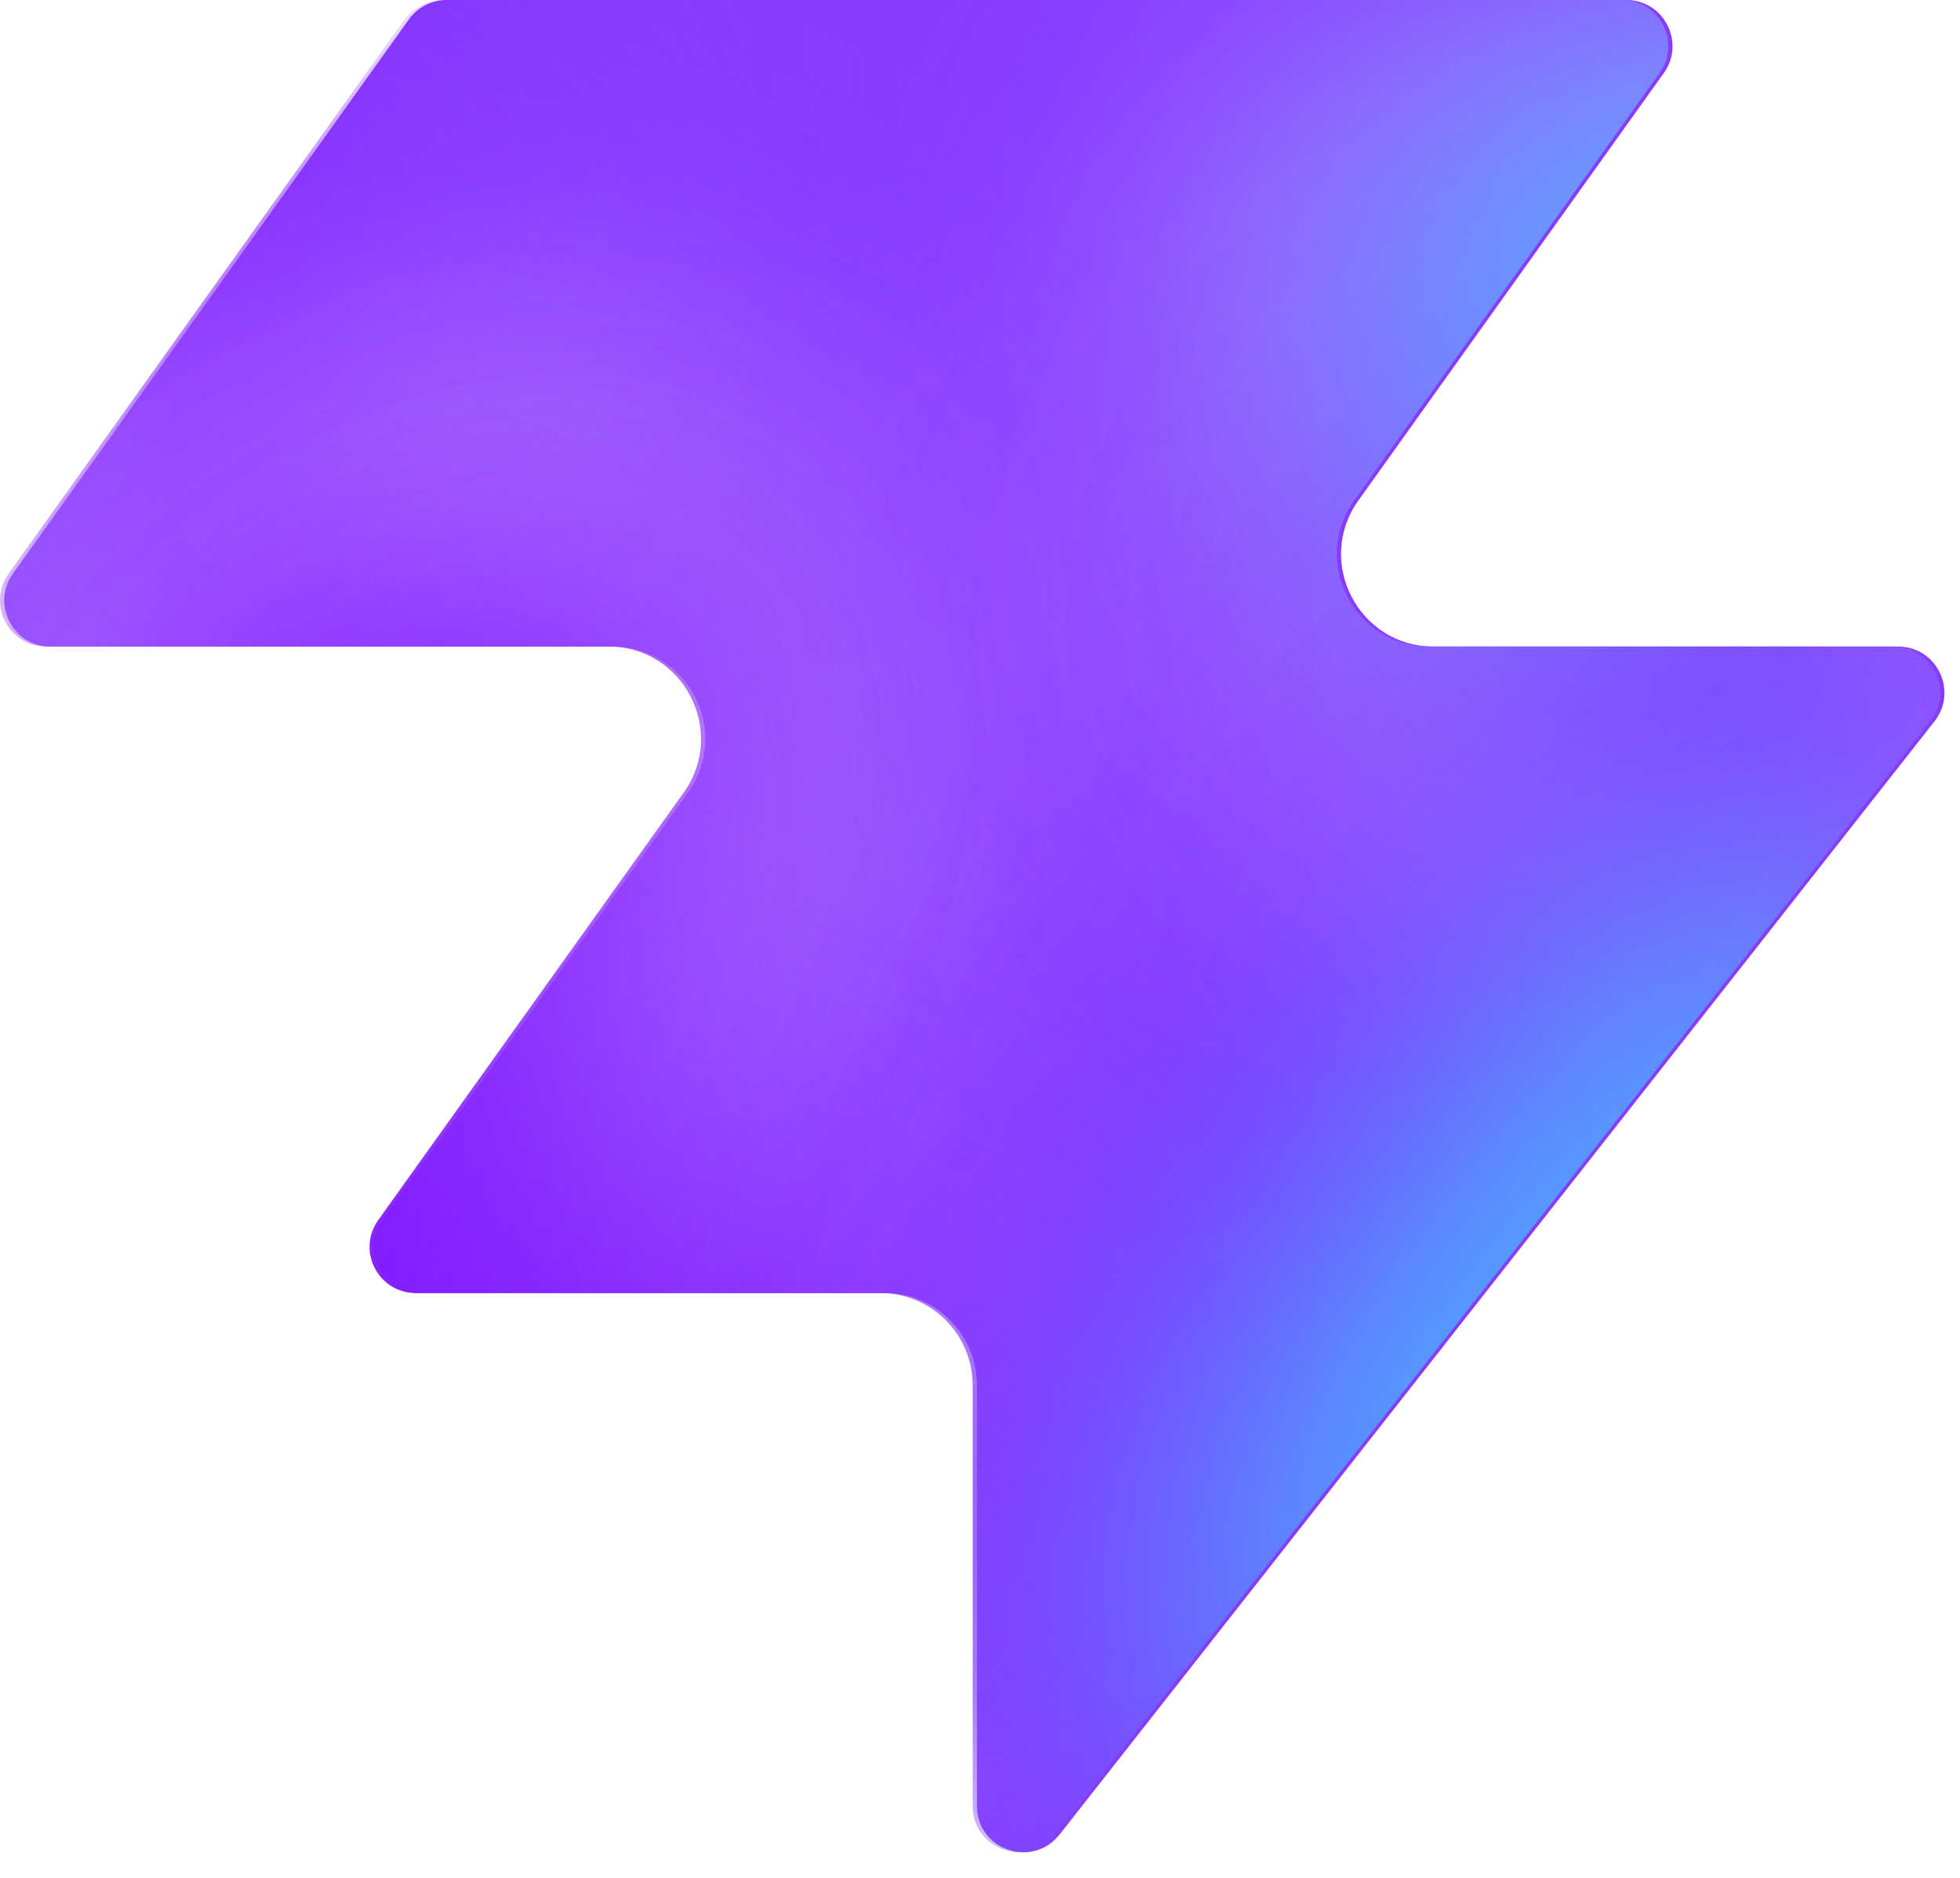
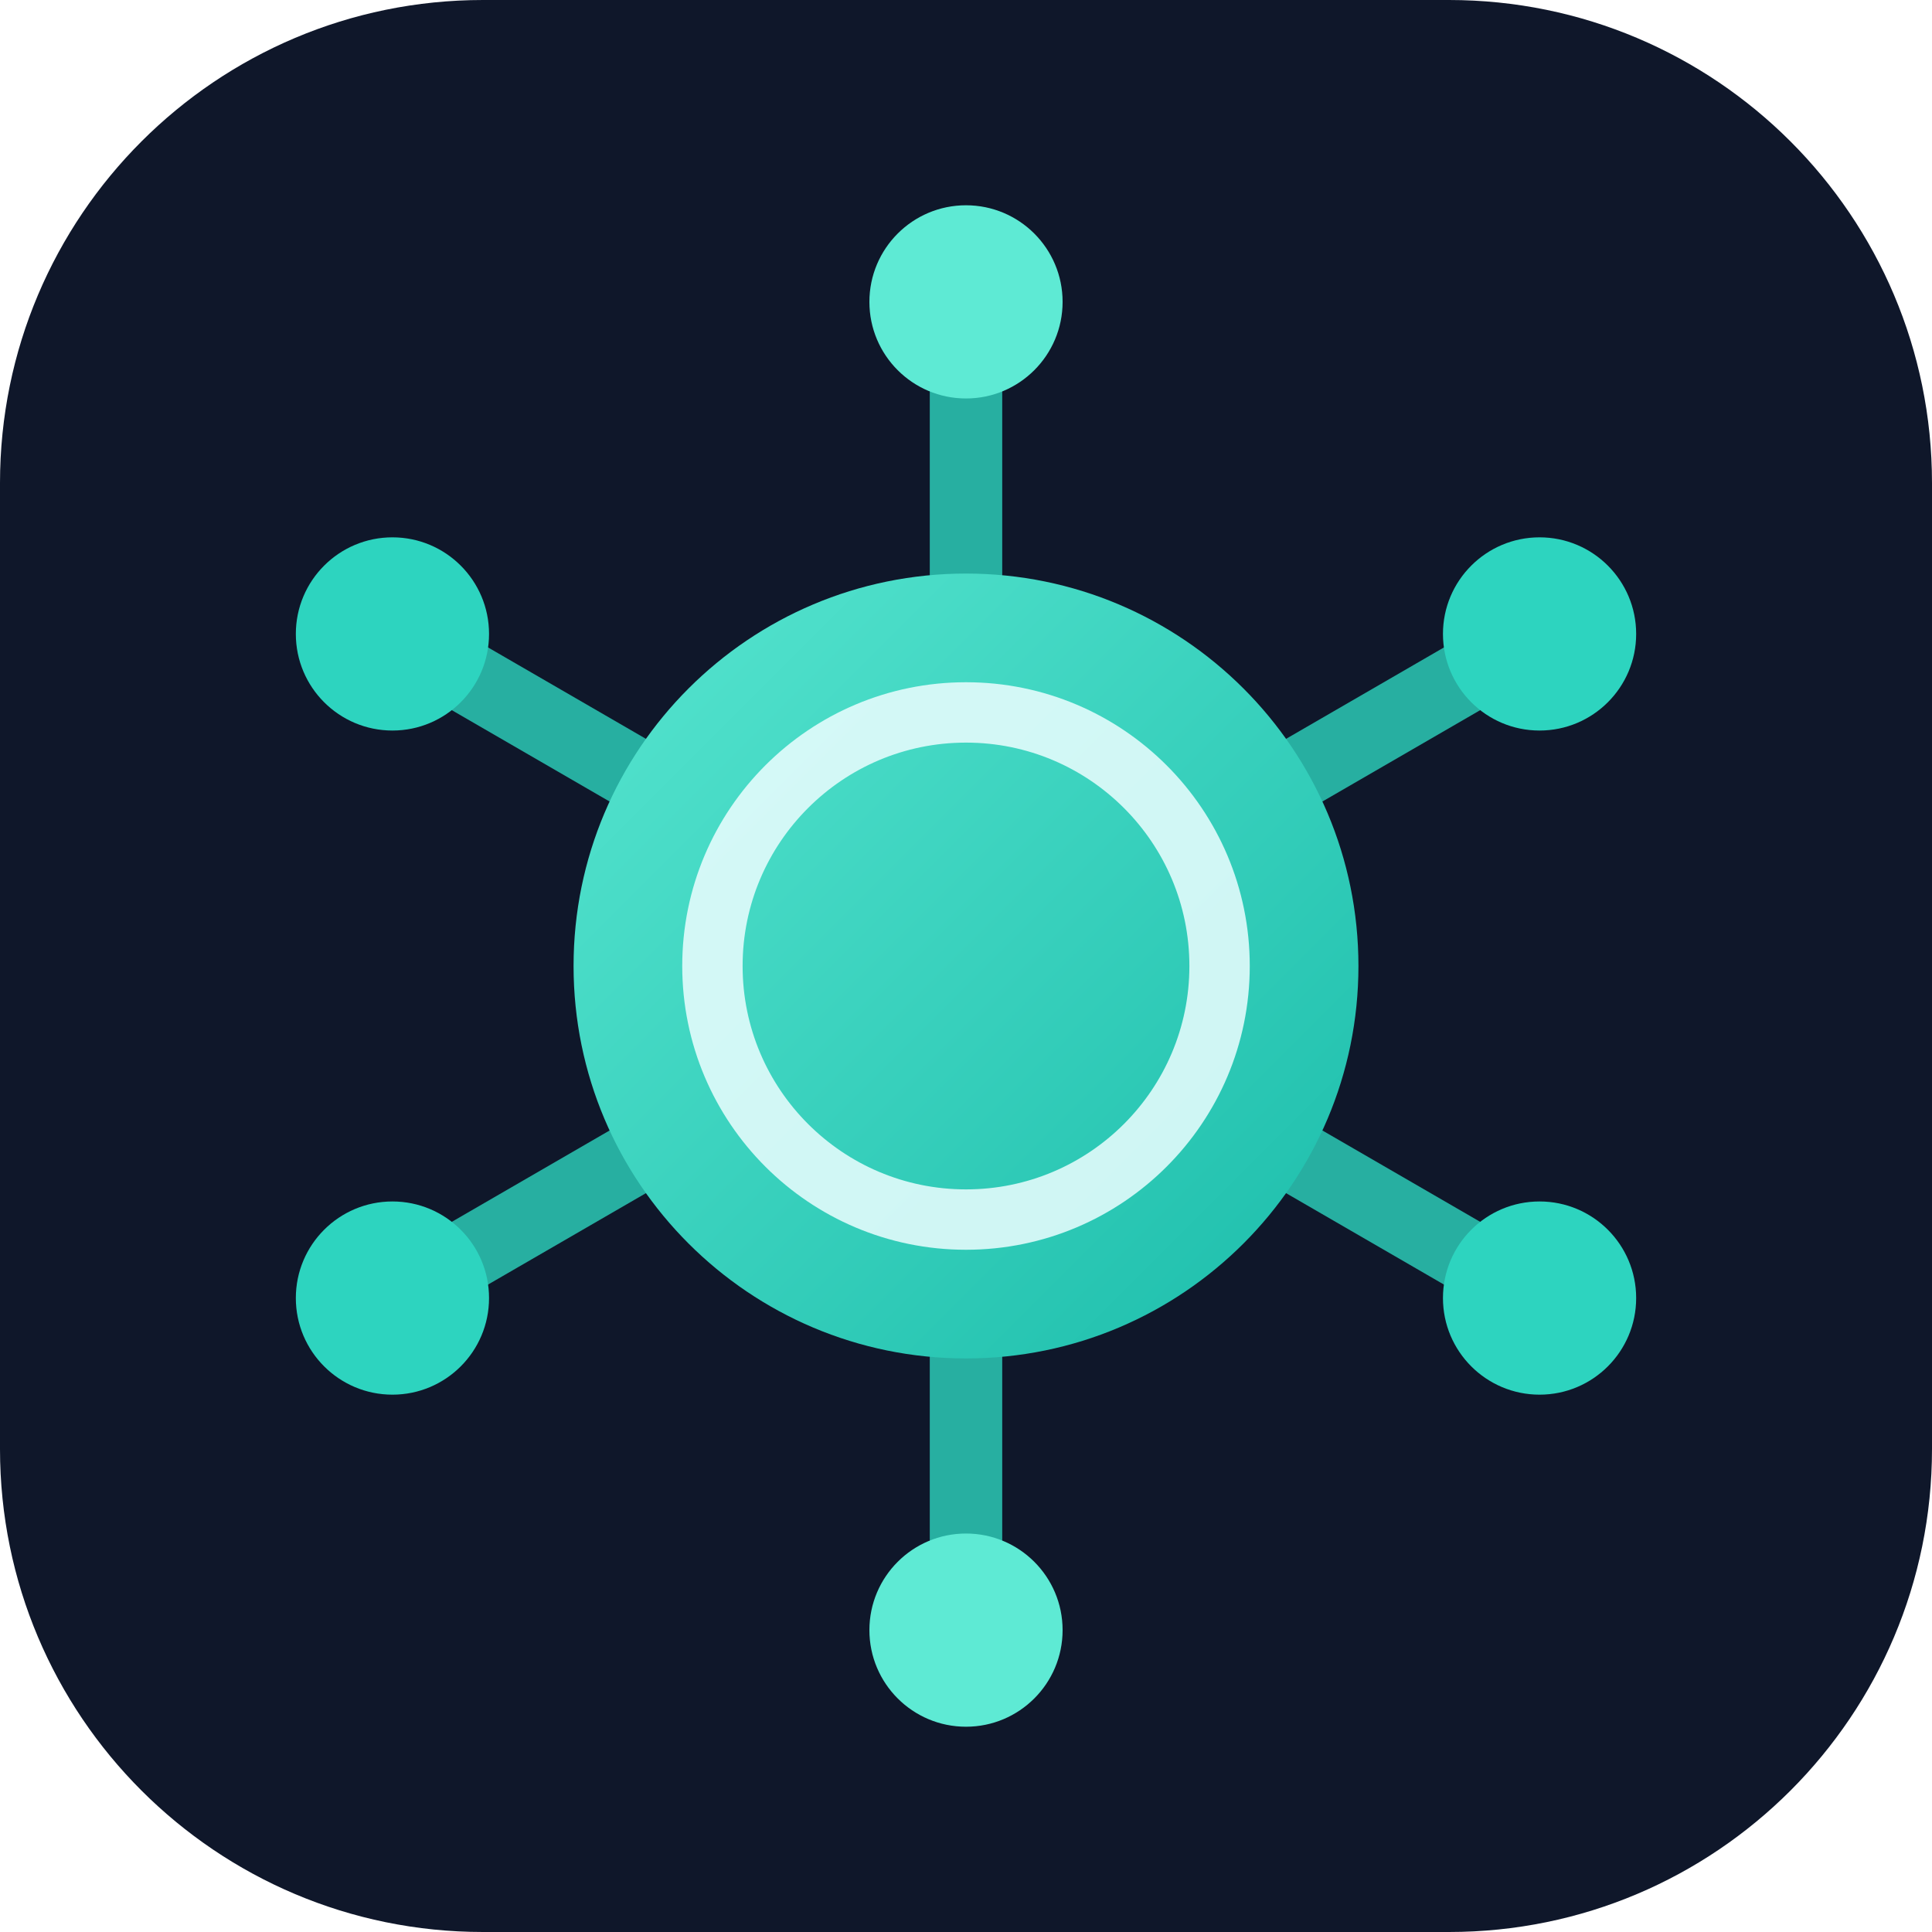
- <svg xmlns="http://www.w3.org/2000/svg" width="48" height="46" fill="none" viewBox="0 0 48 46">
-   <path fill="#863bff" d="M25.946 44.938c-.664.845-2.021.375-2.021-.698V33.937a2.26 2.26 0 0 0-2.262-2.262H10.287c-.92 0-1.456-1.04-.92-1.788l7.48-10.471c1.07-1.497 0-3.578-1.842-3.578H1.237c-.92 0-1.456-1.04-.92-1.788L10.013.474c.214-.297.556-.474.92-.474h28.894c.92 0 1.456 1.04.92 1.788l-7.48 10.471c-1.07 1.498 0 3.579 1.842 3.579h11.377c.943 0 1.473 1.088.89 1.83L25.947 44.94z" style="fill:#863bff;fill:color(display-p3 .525 .23 1);fill-opacity:1" />
-   <mask id="a" width="48" height="46" x="0" y="0" maskUnits="userSpaceOnUse" style="mask-type:alpha">
-     <path fill="#000" d="M25.842 44.938c-.664.844-2.021.375-2.021-.698V33.937a2.26 2.26 0 0 0-2.262-2.262H10.183c-.92 0-1.456-1.04-.92-1.788l7.48-10.471c1.07-1.498 0-3.579-1.842-3.579H1.133c-.92 0-1.456-1.04-.92-1.787L9.91.473c.214-.297.556-.474.92-.474h28.894c.92 0 1.456 1.04.92 1.788l-7.48 10.471c-1.07 1.498 0 3.578 1.842 3.578h11.377c.943 0 1.473 1.088.89 1.832L25.843 44.94z" style="fill:#000;fill-opacity:1" />
-   </mask>
-   <g mask="url(#a)">
-     <g filter="url(#b)">
-       <ellipse cx="5.508" cy="14.704" fill="#ede6ff" rx="5.508" ry="14.704" style="fill:#ede6ff;fill:color(display-p3 .927 .903 1);fill-opacity:1" transform="matrix(.00324 1 1 -.00324 -4.47 31.516)" />
-     </g>
-     <g filter="url(#c)">
-       <ellipse cx="10.399" cy="29.851" fill="#ede6ff" rx="10.399" ry="29.851" style="fill:#ede6ff;fill:color(display-p3 .927 .903 1);fill-opacity:1" transform="matrix(.00324 1 1 -.00324 -39.328 7.883)" />
-     </g>
-     <g filter="url(#d)">
-       <ellipse cx="5.508" cy="30.487" fill="#7e14ff" rx="5.508" ry="30.487" style="fill:#7e14ff;fill:color(display-p3 .492 .077 1);fill-opacity:1" transform="rotate(89.814 -25.913 -14.639)scale(1 -1)" />
-     </g>
-     <g filter="url(#e)">
-       <ellipse cx="5.508" cy="30.599" fill="#7e14ff" rx="5.508" ry="30.599" style="fill:#7e14ff;fill:color(display-p3 .492 .077 1);fill-opacity:1" transform="rotate(89.814 -32.644 -3.334)scale(1 -1)" />
-     </g>
-     <g filter="url(#f)">
-       <ellipse cx="5.508" cy="30.599" fill="#7e14ff" rx="5.508" ry="30.599" style="fill:#7e14ff;fill:color(display-p3 .492 .077 1);fill-opacity:1" transform="matrix(.00324 1 1 -.00324 -34.34 30.47)" />
-     </g>
-     <g filter="url(#g)">
-       <ellipse cx="14.072" cy="22.078" fill="#ede6ff" rx="14.072" ry="22.078" style="fill:#ede6ff;fill:color(display-p3 .927 .903 1);fill-opacity:1" transform="rotate(93.35 24.506 48.493)scale(-1 1)" />
-     </g>
-     <g filter="url(#h)">
-       <ellipse cx="3.47" cy="21.501" fill="#7e14ff" rx="3.47" ry="21.501" style="fill:#7e14ff;fill:color(display-p3 .492 .077 1);fill-opacity:1" transform="rotate(89.009 28.708 47.59)scale(-1 1)" />
-     </g>
-     <g filter="url(#i)">
-       <ellipse cx="3.47" cy="21.501" fill="#7e14ff" rx="3.47" ry="21.501" style="fill:#7e14ff;fill:color(display-p3 .492 .077 1);fill-opacity:1" transform="rotate(89.009 28.708 47.59)scale(-1 1)" />
-     </g>
-     <g filter="url(#j)">
-       <ellipse cx=".387" cy="8.972" fill="#7e14ff" rx="4.407" ry="29.108" style="fill:#7e14ff;fill:color(display-p3 .492 .077 1);fill-opacity:1" transform="rotate(39.51 .387 8.972)" />
-     </g>
-     <g filter="url(#k)">
-       <ellipse cx="47.523" cy="-6.092" fill="#7e14ff" rx="4.407" ry="29.108" style="fill:#7e14ff;fill:color(display-p3 .492 .077 1);fill-opacity:1" transform="rotate(37.892 47.523 -6.092)" />
-     </g>
-     <g filter="url(#l)">
-       <ellipse cx="41.412" cy="6.333" fill="#47bfff" rx="5.971" ry="9.665" style="fill:#47bfff;fill:color(display-p3 .28 .748 1);fill-opacity:1" transform="rotate(37.892 41.412 6.333)" />
-     </g>
-     <g filter="url(#m)">
-       <ellipse cx="-1.879" cy="38.332" fill="#7e14ff" rx="4.407" ry="29.108" style="fill:#7e14ff;fill:color(display-p3 .492 .077 1);fill-opacity:1" transform="rotate(37.892 -1.88 38.332)" />
-     </g>
-     <g filter="url(#n)">
-       <ellipse cx="-1.879" cy="38.332" fill="#7e14ff" rx="4.407" ry="29.108" style="fill:#7e14ff;fill:color(display-p3 .492 .077 1);fill-opacity:1" transform="rotate(37.892 -1.88 38.332)" />
-     </g>
-     <g filter="url(#o)">
-       <ellipse cx="35.651" cy="29.907" fill="#7e14ff" rx="4.407" ry="29.108" style="fill:#7e14ff;fill:color(display-p3 .492 .077 1);fill-opacity:1" transform="rotate(37.892 35.651 29.907)" />
-     </g>
-     <g filter="url(#p)">
-       <ellipse cx="38.418" cy="32.4" fill="#47bfff" rx="5.971" ry="15.297" style="fill:#47bfff;fill:color(display-p3 .28 .748 1);fill-opacity:1" transform="rotate(37.892 38.418 32.4)" />
-     </g>
+ <svg xmlns="http://www.w3.org/2000/svg" viewBox="0 0 32 32" fill="none">
+   <defs>
+     <linearGradient id="f-core" x1="8" y1="8" x2="24" y2="24" gradientUnits="userSpaceOnUse">
+       <stop stop-color="#5eead4" />
+       <stop offset="1" stop-color="#14b8a6" />
+     </linearGradient>
+   </defs>
+   <rect width="32" height="32" rx="8" fill="#0f172a" />
+   <g stroke="#2dd4bf" stroke-width="1.2" stroke-linecap="round" opacity="0.8">
+     <line x1="16" y1="16" x2="16" y2="5" />
+     <line x1="16" y1="16" x2="25.5" y2="10.5" />
+     <line x1="16" y1="16" x2="25.5" y2="21.5" />
+     <line x1="16" y1="16" x2="16" y2="27" />
+     <line x1="16" y1="16" x2="6.5" y2="21.5" />
+     <line x1="16" y1="16" x2="6.5" y2="10.5" />
  </g>
-   <defs>
-     <filter id="b" width="60.045" height="41.654" x="-19.77" y="16.149" color-interpolation-filters="sRGB" filterUnits="userSpaceOnUse">
-       <feFlood flood-opacity="0" result="BackgroundImageFix" />
-       <feBlend in="SourceGraphic" in2="BackgroundImageFix" result="shape" />
-       <feGaussianBlur result="effect1_foregroundBlur_2002_17158" stdDeviation="7.659" />
-     </filter>
-     <filter id="c" width="90.34" height="51.437" x="-54.613" y="-7.533" color-interpolation-filters="sRGB" filterUnits="userSpaceOnUse">
-       <feFlood flood-opacity="0" result="BackgroundImageFix" />
-       <feBlend in="SourceGraphic" in2="BackgroundImageFix" result="shape" />
-       <feGaussianBlur result="effect1_foregroundBlur_2002_17158" stdDeviation="7.659" />
-     </filter>
-     <filter id="d" width="79.355" height="29.4" x="-49.64" y="2.03" color-interpolation-filters="sRGB" filterUnits="userSpaceOnUse">
-       <feFlood flood-opacity="0" result="BackgroundImageFix" />
-       <feBlend in="SourceGraphic" in2="BackgroundImageFix" result="shape" />
-       <feGaussianBlur result="effect1_foregroundBlur_2002_17158" stdDeviation="4.596" />
-     </filter>
-     <filter id="e" width="79.579" height="29.4" x="-45.045" y="20.029" color-interpolation-filters="sRGB" filterUnits="userSpaceOnUse">
-       <feFlood flood-opacity="0" result="BackgroundImageFix" />
-       <feBlend in="SourceGraphic" in2="BackgroundImageFix" result="shape" />
-       <feGaussianBlur result="effect1_foregroundBlur_2002_17158" stdDeviation="4.596" />
-     </filter>
-     <filter id="f" width="79.579" height="29.4" x="-43.513" y="21.178" color-interpolation-filters="sRGB" filterUnits="userSpaceOnUse">
-       <feFlood flood-opacity="0" result="BackgroundImageFix" />
-       <feBlend in="SourceGraphic" in2="BackgroundImageFix" result="shape" />
-       <feGaussianBlur result="effect1_foregroundBlur_2002_17158" stdDeviation="4.596" />
-     </filter>
-     <filter id="g" width="74.749" height="58.852" x="15.756" y="-17.901" color-interpolation-filters="sRGB" filterUnits="userSpaceOnUse">
-       <feFlood flood-opacity="0" result="BackgroundImageFix" />
-       <feBlend in="SourceGraphic" in2="BackgroundImageFix" result="shape" />
-       <feGaussianBlur result="effect1_foregroundBlur_2002_17158" stdDeviation="7.659" />
-     </filter>
-     <filter id="h" width="61.377" height="25.362" x="23.548" y="2.284" color-interpolation-filters="sRGB" filterUnits="userSpaceOnUse">
-       <feFlood flood-opacity="0" result="BackgroundImageFix" />
-       <feBlend in="SourceGraphic" in2="BackgroundImageFix" result="shape" />
-       <feGaussianBlur result="effect1_foregroundBlur_2002_17158" stdDeviation="4.596" />
-     </filter>
-     <filter id="i" width="61.377" height="25.362" x="23.548" y="2.284" color-interpolation-filters="sRGB" filterUnits="userSpaceOnUse">
-       <feFlood flood-opacity="0" result="BackgroundImageFix" />
-       <feBlend in="SourceGraphic" in2="BackgroundImageFix" result="shape" />
-       <feGaussianBlur result="effect1_foregroundBlur_2002_17158" stdDeviation="4.596" />
-     </filter>
-     <filter id="j" width="56.045" height="63.649" x="-27.636" y="-22.853" color-interpolation-filters="sRGB" filterUnits="userSpaceOnUse">
-       <feFlood flood-opacity="0" result="BackgroundImageFix" />
-       <feBlend in="SourceGraphic" in2="BackgroundImageFix" result="shape" />
-       <feGaussianBlur result="effect1_foregroundBlur_2002_17158" stdDeviation="4.596" />
-     </filter>
-     <filter id="k" width="54.814" height="64.646" x="20.116" y="-38.415" color-interpolation-filters="sRGB" filterUnits="userSpaceOnUse">
-       <feFlood flood-opacity="0" result="BackgroundImageFix" />
-       <feBlend in="SourceGraphic" in2="BackgroundImageFix" result="shape" />
-       <feGaussianBlur result="effect1_foregroundBlur_2002_17158" stdDeviation="4.596" />
-     </filter>
-     <filter id="l" width="33.541" height="35.313" x="24.641" y="-11.323" color-interpolation-filters="sRGB" filterUnits="userSpaceOnUse">
-       <feFlood flood-opacity="0" result="BackgroundImageFix" />
-       <feBlend in="SourceGraphic" in2="BackgroundImageFix" result="shape" />
-       <feGaussianBlur result="effect1_foregroundBlur_2002_17158" stdDeviation="4.596" />
-     </filter>
-     <filter id="m" width="54.814" height="64.646" x="-29.286" y="6.009" color-interpolation-filters="sRGB" filterUnits="userSpaceOnUse">
-       <feFlood flood-opacity="0" result="BackgroundImageFix" />
-       <feBlend in="SourceGraphic" in2="BackgroundImageFix" result="shape" />
-       <feGaussianBlur result="effect1_foregroundBlur_2002_17158" stdDeviation="4.596" />
-     </filter>
-     <filter id="n" width="54.814" height="64.646" x="-29.286" y="6.009" color-interpolation-filters="sRGB" filterUnits="userSpaceOnUse">
-       <feFlood flood-opacity="0" result="BackgroundImageFix" />
-       <feBlend in="SourceGraphic" in2="BackgroundImageFix" result="shape" />
-       <feGaussianBlur result="effect1_foregroundBlur_2002_17158" stdDeviation="4.596" />
-     </filter>
-     <filter id="o" width="54.814" height="64.646" x="8.244" y="-2.416" color-interpolation-filters="sRGB" filterUnits="userSpaceOnUse">
-       <feFlood flood-opacity="0" result="BackgroundImageFix" />
-       <feBlend in="SourceGraphic" in2="BackgroundImageFix" result="shape" />
-       <feGaussianBlur result="effect1_foregroundBlur_2002_17158" stdDeviation="4.596" />
-     </filter>
-     <filter id="p" width="39.409" height="43.623" x="18.713" y="10.588" color-interpolation-filters="sRGB" filterUnits="userSpaceOnUse">
-       <feFlood flood-opacity="0" result="BackgroundImageFix" />
-       <feBlend in="SourceGraphic" in2="BackgroundImageFix" result="shape" />
-       <feGaussianBlur result="effect1_foregroundBlur_2002_17158" stdDeviation="4.596" />
-     </filter>
-   </defs>
+   <circle cx="16" cy="5" r="1.6" fill="#5eead4" />
+   <circle cx="25.5" cy="10.5" r="1.6" fill="#2dd4bf" />
+   <circle cx="25.5" cy="21.5" r="1.6" fill="#2dd4bf" />
+   <circle cx="16" cy="27" r="1.6" fill="#5eead4" />
+   <circle cx="6.5" cy="21.5" r="1.6" fill="#2dd4bf" />
+   <circle cx="6.5" cy="10.5" r="1.6" fill="#2dd4bf" />
+   <circle cx="16" cy="16" r="6.5" fill="url(#f-core)" />
+   <circle cx="16" cy="16" r="4.2" fill="none" stroke="#ecfeff" stroke-width="1" opacity="0.85" />
</svg>
